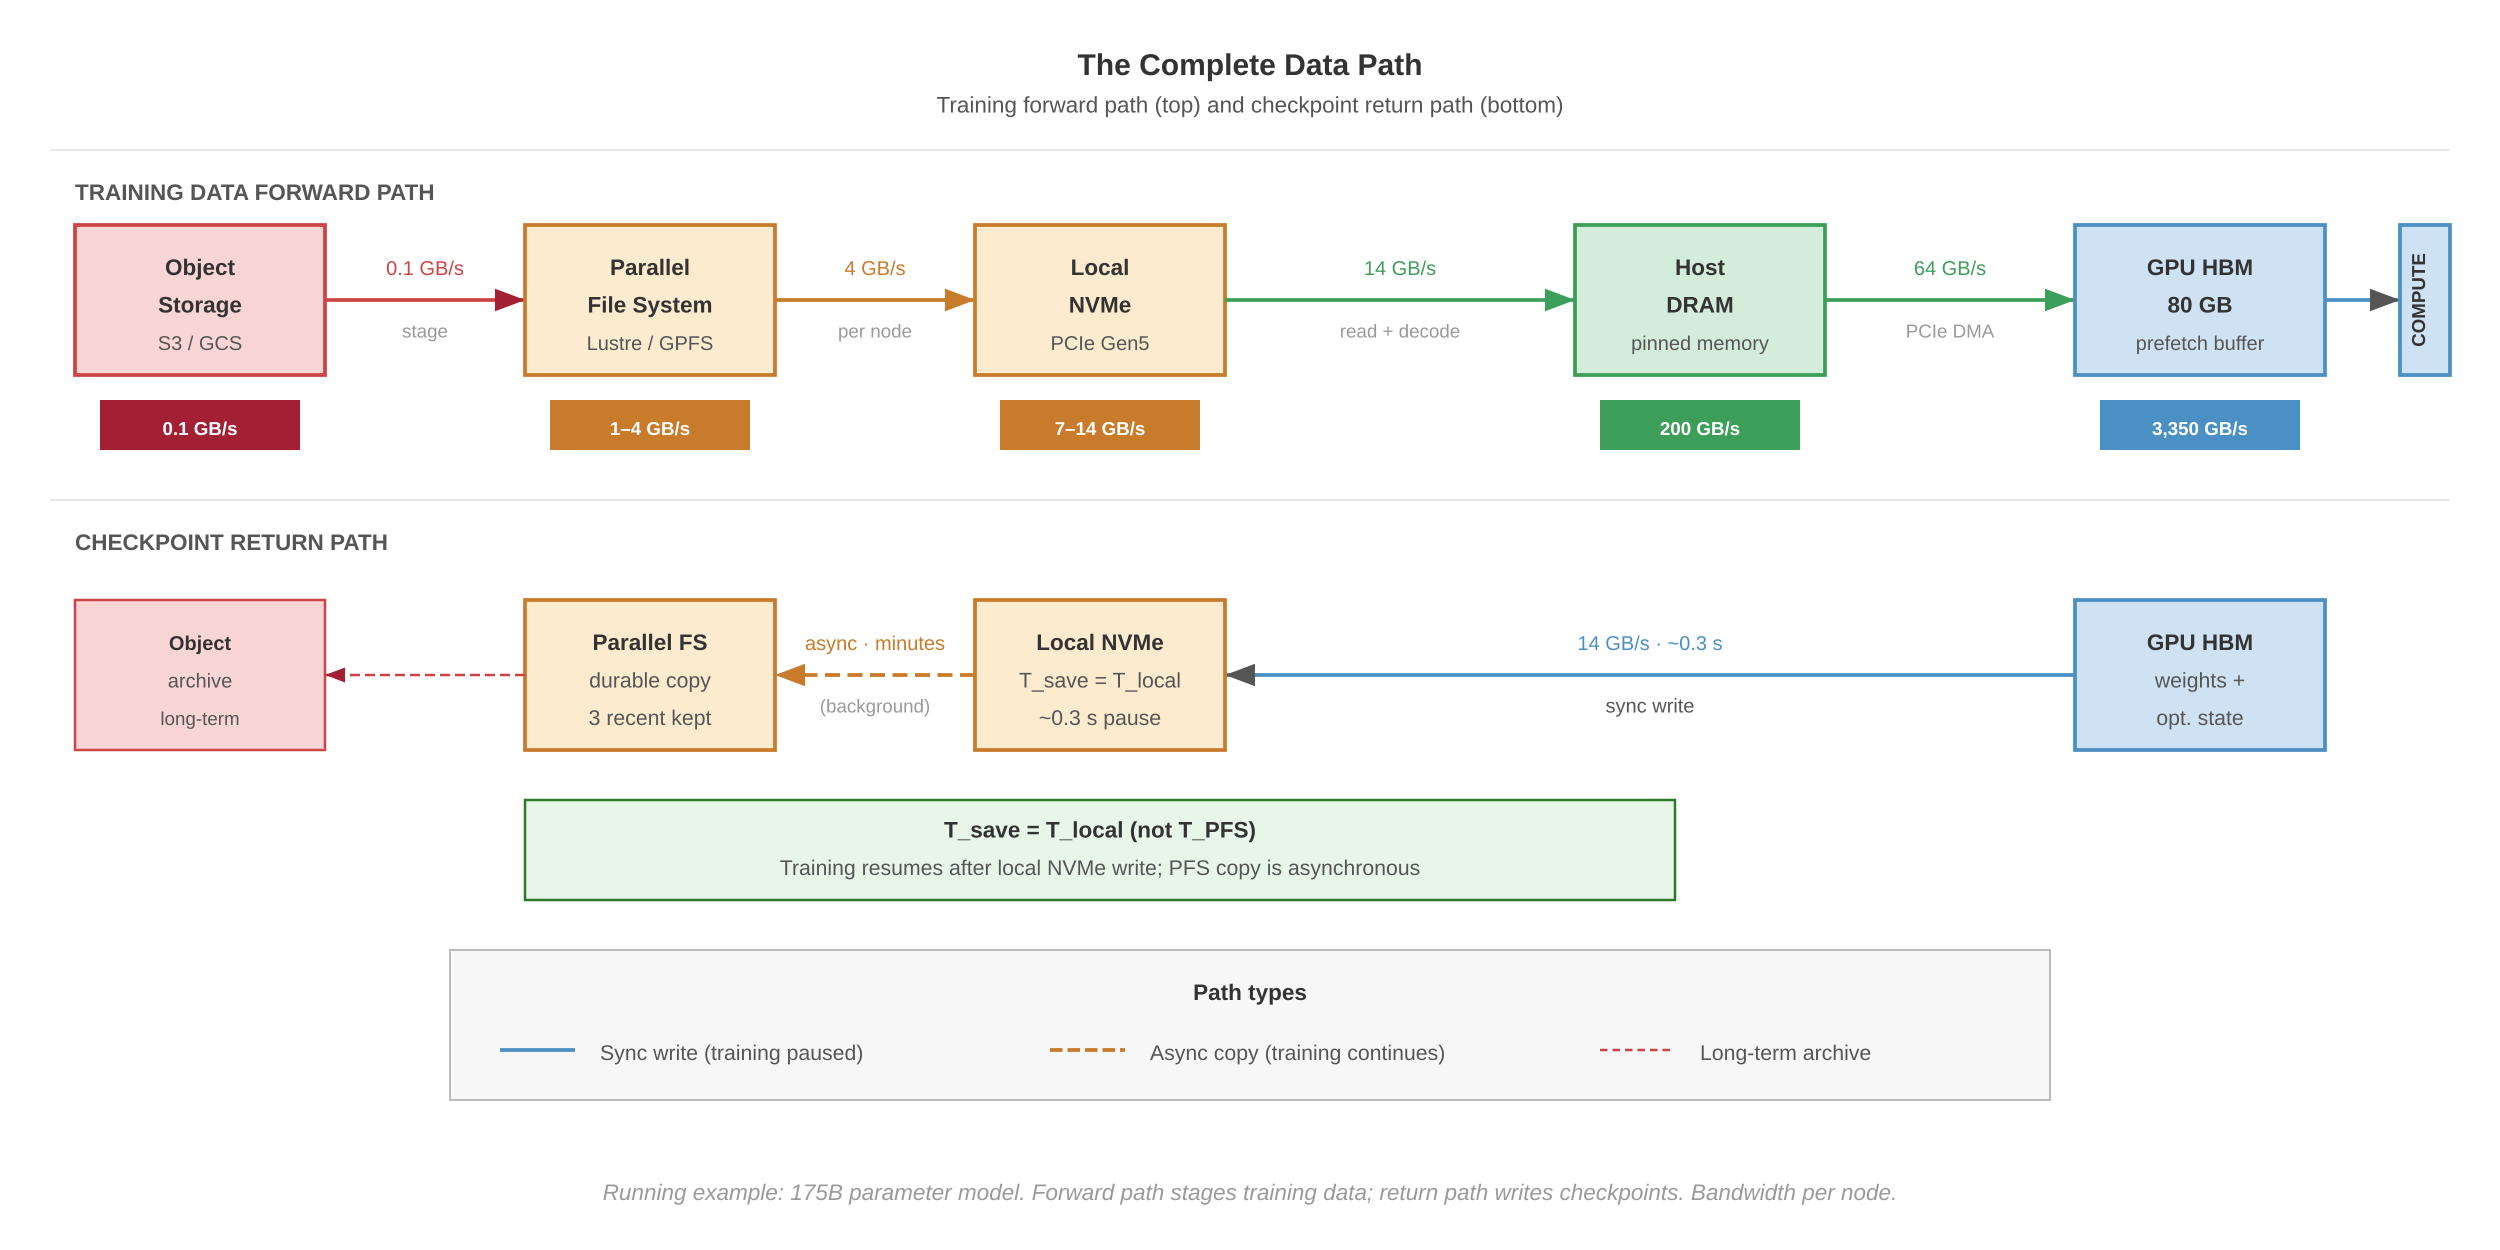
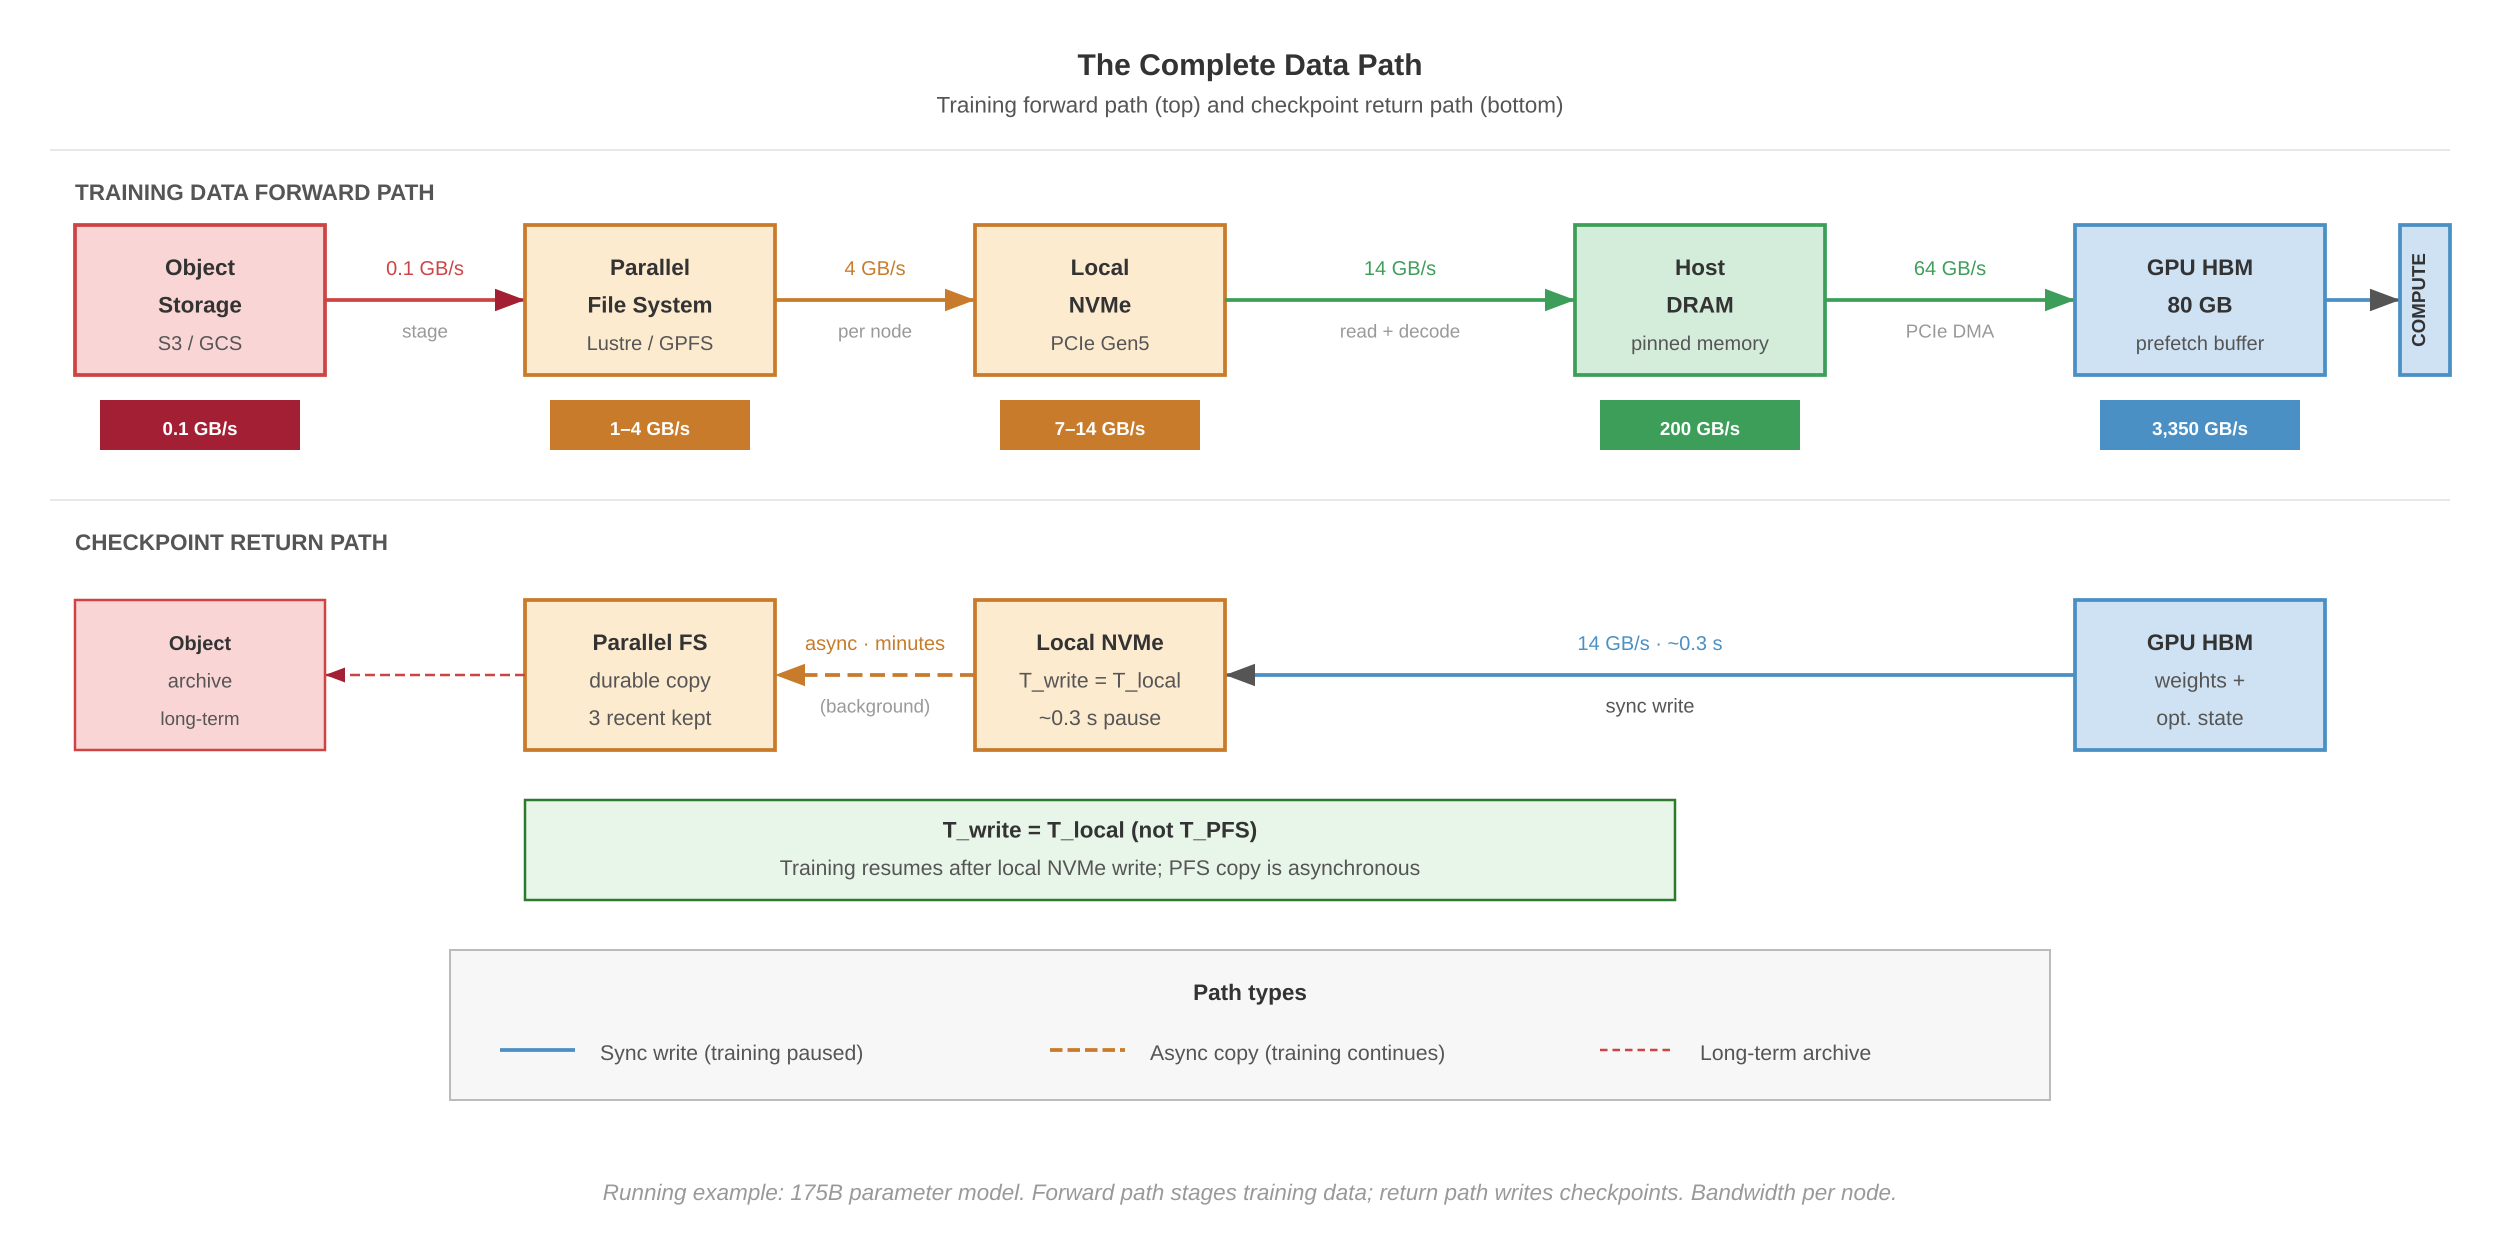
<svg xmlns="http://www.w3.org/2000/svg" font-family="Arial, Helvetica, sans-serif" viewBox="0 0 1000 500">
  <rect width="1000" height="500" fill="#fff" />
  <defs>
    <marker id="arrow" markerWidth="8" markerHeight="6" refX="8" refY="3" orient="auto">
      <path d="M0,0 L8,3 L0,6 Z" fill="#555" />
    </marker>
    <marker id="arrow-red" markerWidth="8" markerHeight="6" refX="8" refY="3" orient="auto">
      <path d="M0,0 L8,3 L0,6 Z" fill="#a31f34" />
    </marker>
    <marker id="arrow-green" markerWidth="8" markerHeight="6" refX="8" refY="3" orient="auto">
      <path d="M0,0 L8,3 L0,6 Z" fill="#3d9e5a" />
    </marker>
    <marker id="arrow-orange" markerWidth="8" markerHeight="6" refX="8" refY="3" orient="auto">
      <path d="M0,0 L8,3 L0,6 Z" fill="#c87b2a" />
    </marker>
  </defs>
  <text x="500" y="30" text-anchor="middle" font-size="12" font-weight="700" fill="#333">The Complete Data Path</text>
  <text x="500" y="45" text-anchor="middle" font-size="9" fill="#555">Training forward path (top) and checkpoint return path (bottom)</text>
  <line x1="20" y1="60" x2="980" y2="60" stroke="#e8e8e8" stroke-width="0.8" />
  <text x="30" y="80" font-size="9" font-weight="700" fill="#555">TRAINING DATA FORWARD PATH</text>
  <rect x="30" y="90" width="100" height="60" fill="#f9d6d5" stroke="#c44" stroke-width="1.5" />
  <text x="80" y="110" text-anchor="middle" font-size="9" font-weight="700" fill="#333">Object</text>
  <text x="80" y="125" text-anchor="middle" font-size="9" font-weight="700" fill="#333">Storage</text>
  <text x="80" y="140" text-anchor="middle" font-size="8" fill="#555">S3 / GCS</text>
  <line x1="130" y1="120" x2="210" y2="120" stroke="#c44" stroke-width="1.5" marker-end="url(#arrow-red)" />
  <text x="170" y="110" text-anchor="middle" font-size="8" fill="#c44">0.1 GB/s</text>
  <text x="170" y="135" text-anchor="middle" font-size="7.5" fill="#999">stage</text>
  <rect x="210" y="90" width="100" height="60" fill="#fdebd0" stroke="#c87b2a" stroke-width="1.5" />
  <text x="260" y="110" text-anchor="middle" font-size="9" font-weight="700" fill="#333">Parallel</text>
  <text x="260" y="125" text-anchor="middle" font-size="9" font-weight="700" fill="#333">File System</text>
  <text x="260" y="140" text-anchor="middle" font-size="8" fill="#555">Lustre / GPFS</text>
  <line x1="310" y1="120" x2="390" y2="120" stroke="#c87b2a" stroke-width="1.5" marker-end="url(#arrow-orange)" />
  <text x="350" y="110" text-anchor="middle" font-size="8" fill="#c87b2a">4 GB/s</text>
  <text x="350" y="135" text-anchor="middle" font-size="7.5" fill="#999">per node</text>
  <rect x="390" y="90" width="100" height="60" fill="#fdebd0" stroke="#c87b2a" stroke-width="1.5" />
  <text x="440" y="110" text-anchor="middle" font-size="9" font-weight="700" fill="#333">Local</text>
  <text x="440" y="125" text-anchor="middle" font-size="9" font-weight="700" fill="#333">NVMe</text>
  <text x="440" y="140" text-anchor="middle" font-size="8" fill="#555">PCIe Gen5</text>
  <line x1="490" y1="120" x2="630" y2="120" stroke="#3d9e5a" stroke-width="1.5" marker-end="url(#arrow-green)" />
  <text x="560" y="110" text-anchor="middle" font-size="8" fill="#3d9e5a">14 GB/s</text>
  <text x="560" y="135" text-anchor="middle" font-size="7.5" fill="#999">read + decode</text>
  <rect x="630" y="90" width="100" height="60" fill="#d4edda" stroke="#3d9e5a" stroke-width="1.5" />
  <text x="680" y="110" text-anchor="middle" font-size="9" font-weight="700" fill="#333">Host</text>
  <text x="680" y="125" text-anchor="middle" font-size="9" font-weight="700" fill="#333">DRAM</text>
  <text x="680" y="140" text-anchor="middle" font-size="8" fill="#555">pinned memory</text>
  <line x1="730" y1="120" x2="830" y2="120" stroke="#3d9e5a" stroke-width="1.5" marker-end="url(#arrow-green)" />
  <text x="780" y="110" text-anchor="middle" font-size="8" fill="#3d9e5a">64 GB/s</text>
  <text x="780" y="135" text-anchor="middle" font-size="7.5" fill="#999">PCIe DMA</text>
  <rect x="830" y="90" width="100" height="60" fill="#cfe2f3" stroke="#4a90c4" stroke-width="1.5" />
  <text x="880" y="110" text-anchor="middle" font-size="9" font-weight="700" fill="#333">GPU HBM</text>
  <text x="880" y="125" text-anchor="middle" font-size="9" font-weight="700" fill="#333">80 GB</text>
  <text x="880" y="140" text-anchor="middle" font-size="8" fill="#555">prefetch buffer</text>
  <line x1="930" y1="120" x2="960" y2="120" stroke="#4a90c4" stroke-width="1.5" marker-end="url(#arrow)" />
  <rect x="960" y="90" width="20" height="60" fill="#cfe2f3" stroke="#4a90c4" stroke-width="1.5" />
  <text x="970" y="120" text-anchor="middle" font-size="7.5" font-weight="700" fill="#333" transform="rotate(-90,970,120)">COMPUTE</text>
  <rect x="40" y="160" width="80" height="20" fill="#a31f34" />
  <text x="80" y="174" text-anchor="middle" font-size="7.5" font-weight="700" fill="#fff">0.1 GB/s</text>
  <rect x="220" y="160" width="80" height="20" fill="#c87b2a" />
  <text x="260" y="174" text-anchor="middle" font-size="7.5" font-weight="700" fill="#fff">1–4 GB/s</text>
  <rect x="400" y="160" width="80" height="20" fill="#c87b2a" />
  <text x="440" y="174" text-anchor="middle" font-size="7.5" font-weight="700" fill="#fff">7–14 GB/s</text>
  <rect x="640" y="160" width="80" height="20" fill="#3d9e5a" />
  <text x="680" y="174" text-anchor="middle" font-size="7.5" font-weight="700" fill="#fff">200 GB/s</text>
  <rect x="840" y="160" width="80" height="20" fill="#4a90c4" />
  <text x="880" y="174" text-anchor="middle" font-size="7.5" font-weight="700" fill="#fff">3,350 GB/s</text>
  <line x1="20" y1="200" x2="980" y2="200" stroke="#e8e8e8" stroke-width="0.8" />
  <text x="30" y="220" font-size="9" font-weight="700" fill="#555">CHECKPOINT RETURN PATH</text>
  <rect x="830" y="240" width="100" height="60" fill="#cfe2f3" stroke="#4a90c4" stroke-width="1.5" />
  <text x="880" y="260" text-anchor="middle" font-size="9" font-weight="700" fill="#333">GPU HBM</text>
  <text x="880" y="275" text-anchor="middle" font-size="8.5" fill="#555">weights +</text>
  <text x="880" y="290" text-anchor="middle" font-size="8.5" fill="#555">opt. state</text>
  <line x1="830" y1="270" x2="490" y2="270" stroke="#4a90c4" stroke-width="1.5" marker-end="url(#arrow)" />
  <text x="660" y="260" text-anchor="middle" font-size="8" fill="#4a90c4">14 GB/s · ~0.3 s</text>
  <text x="660" y="285" text-anchor="middle" font-size="8" fill="#555">sync write</text>
  <rect x="390" y="240" width="100" height="60" fill="#fdebd0" stroke="#c87b2a" stroke-width="1.5" />
  <text x="440" y="260" text-anchor="middle" font-size="9" font-weight="700" fill="#333">Local NVMe</text>
-   <text x="440" y="275" text-anchor="middle" font-size="8.5" fill="#555">T_save = T_local</text>
+   <text x="440" y="275" text-anchor="middle" font-size="8.5" fill="#555">T_write = T_local</text>
  <text x="440" y="290" text-anchor="middle" font-size="8.5" fill="#555">~0.3 s pause</text>
  <line x1="390" y1="270" x2="310" y2="270" stroke="#c87b2a" stroke-width="1.5" stroke-dasharray="6,3" marker-end="url(#arrow-orange)" />
  <text x="350" y="260" text-anchor="middle" font-size="8" fill="#c87b2a">async · minutes</text>
  <text x="350" y="285" text-anchor="middle" font-size="7.5" fill="#999">(background)</text>
  <rect x="210" y="240" width="100" height="60" fill="#fdebd0" stroke="#c87b2a" stroke-width="1.5" />
  <text x="260" y="260" text-anchor="middle" font-size="9" font-weight="700" fill="#333">Parallel FS</text>
  <text x="260" y="275" text-anchor="middle" font-size="8.5" fill="#555">durable copy</text>
  <text x="260" y="290" text-anchor="middle" font-size="8.5" fill="#555">3 recent kept</text>
  <line x1="210" y1="270" x2="130" y2="270" stroke="#c44" stroke-width="1" stroke-dasharray="4,2" marker-end="url(#arrow-red)" />
  <rect x="30" y="240" width="100" height="60" fill="#f9d6d5" stroke="#c44" stroke-width="1" />
  <text x="80" y="260" text-anchor="middle" font-size="8" font-weight="700" fill="#333">Object</text>
  <text x="80" y="275" text-anchor="middle" font-size="8" fill="#555">archive</text>
  <text x="80" y="290" text-anchor="middle" font-size="7.5" fill="#555">long-term</text>
  <rect x="210" y="320" width="460" height="40" fill="#e8f5e9" stroke="#2d7a2d" stroke-width="1" />
-   <text x="440" y="335" text-anchor="middle" font-size="9" font-weight="700" fill="#333">T_save = T_local (not T_PFS)</text>
+   <text x="440" y="335" text-anchor="middle" font-size="9" font-weight="700" fill="#333">T_write = T_local (not T_PFS)</text>
  <text x="440" y="350" text-anchor="middle" font-size="8.5" fill="#555">Training resumes after local NVMe write; PFS copy is asynchronous</text>
  <rect x="180" y="380" width="640" height="60" fill="#f7f7f7" stroke="#bbb" stroke-width="0.8" />
  <text x="500" y="400" text-anchor="middle" font-size="9" font-weight="700" fill="#333">Path types</text>
  <line x1="200" y1="420" x2="230" y2="420" stroke="#4a90c4" stroke-width="1.5" />
  <text x="240" y="424" font-size="8.5" fill="#555">Sync write (training paused)</text>
  <line x1="420" y1="420" x2="450" y2="420" stroke="#c87b2a" stroke-width="1.5" stroke-dasharray="5,2" />
  <text x="460" y="424" font-size="8.5" fill="#555">Async copy (training continues)</text>
  <line x1="640" y1="420" x2="670" y2="420" stroke="#c44" stroke-width="1" stroke-dasharray="3,2" />
  <text x="680" y="424" font-size="8.5" fill="#555">Long-term archive</text>
  <text x="500" y="480" text-anchor="middle" font-size="9" fill="#999" font-style="italic">Running example: 175B parameter model. Forward path stages training data; return path writes checkpoints. Bandwidth per node.</text>
</svg>
